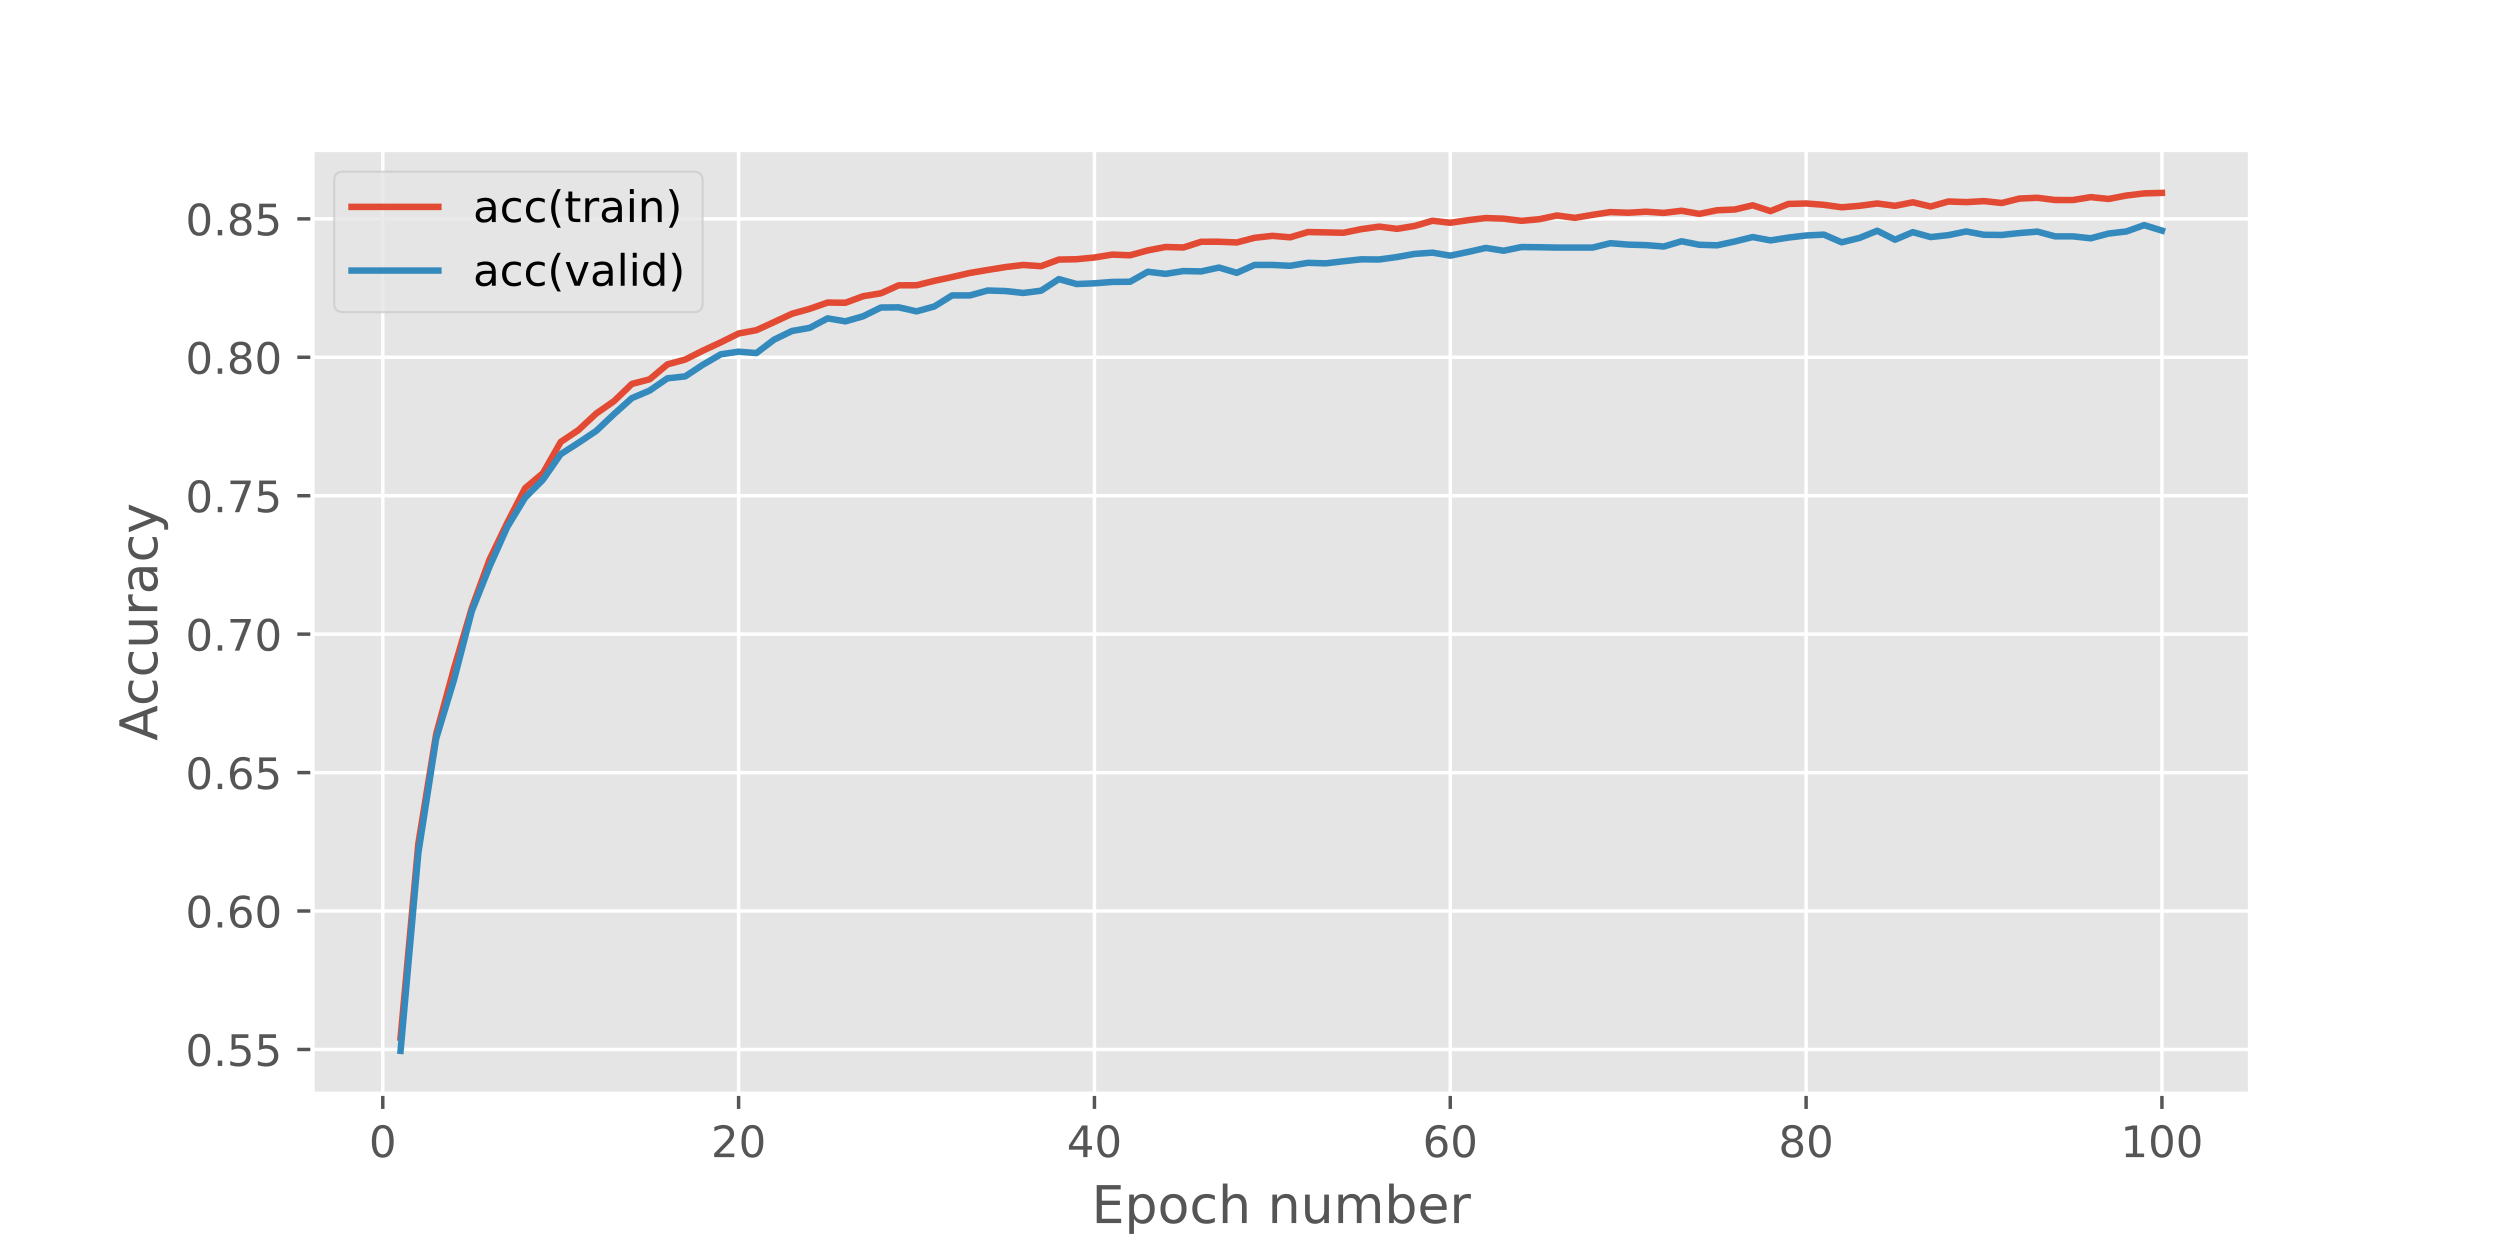
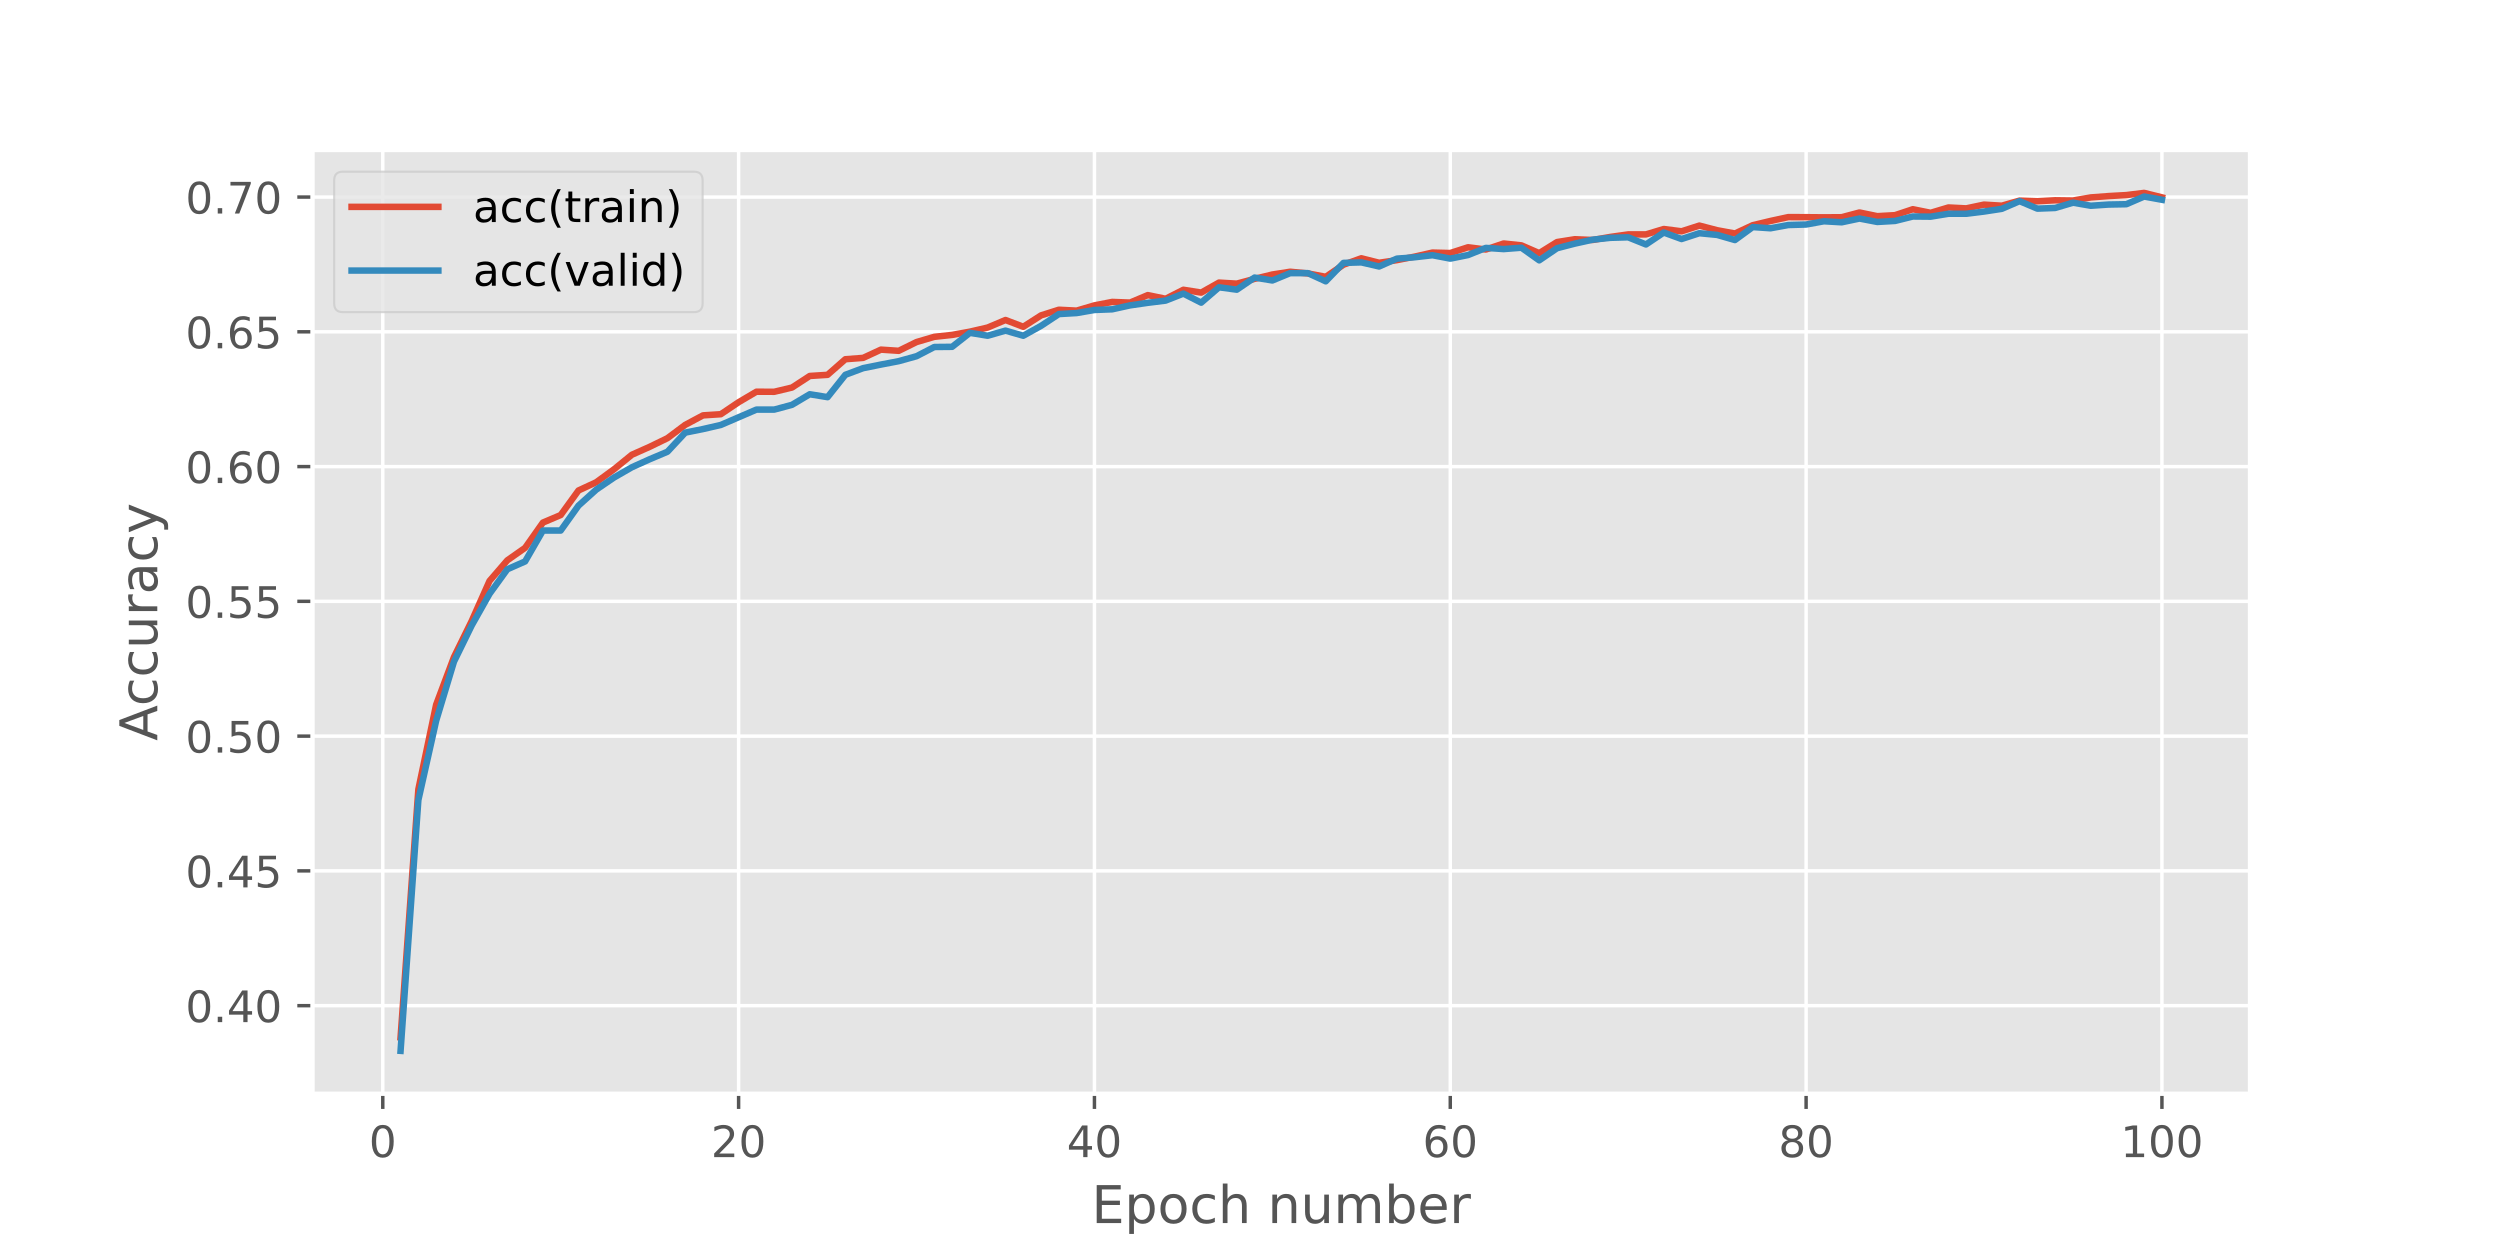
<svg xmlns="http://www.w3.org/2000/svg" xmlns:xlink="http://www.w3.org/1999/xlink" height="288pt" version="1.1" viewBox="0 0 576 288" width="576pt">
  <defs>
    <style type="text/css">*{stroke-linecap:butt;stroke-linejoin:round;}</style>
  </defs>
  <g id="figure_1">
    <g id="patch_1">
      <path d="M 0 288  L 576 288  L 576 0  L 0 0  z " style="fill:#ffffff;" />
    </g>
    <g id="axes_1">
      <g id="patch_2">
        <path d="M 72 252  L 518.4 252  L 518.4 34.56  L 72 34.56  z " style="fill:#e5e5e5;" />
      </g>
      <g id="matplotlib.axis_1">
        <g id="xtick_1">
          <g id="line2d_1">
-             <path clip-path="url(#p034dbe1094)" d="M 88.192 252  L 88.192 34.56  " style="fill:none;stroke:#ffffff;stroke-linecap:square;stroke-width:0.8;" />
+             <path clip-path="url(#p3935115070)" d="M 88.192 252  L 88.192 34.56  " style="fill:none;stroke:#ffffff;stroke-linecap:square;stroke-width:0.8;" />
          </g>
          <g id="line2d_2">
            <defs>
-               <path d="M 0 0  L 0 3.5  " id="me7fa730b9b" style="stroke:#555555;stroke-width:0.8;" />
-             </defs>
-             <g>
-               <use style="fill:#555555;stroke:#555555;stroke-width:0.8;" x="88.192" xlink:href="#me7fa730b9b" y="252" />
+               <path d="M 0 0  L 0 3.5  " id="med9f7c4319" style="stroke:#555555;stroke-width:0.8;" />
+             </defs>
+             <g>
+               <use style="fill:#555555;stroke:#555555;stroke-width:0.8;" x="88.192" xlink:href="#med9f7c4319" y="252" />
            </g>
          </g>
          <g id="text_1">
            <g style="fill:#555555;" transform="translate(85.01049 266.5984)scale(0.1 -0.1)">
              <defs>
                <path d="M 2034 4250  Q 1547 4250 1301 3770  Q 1056 3291 1056 2328  Q 1056 1369 1301 889  Q 1547 409 2034 409  Q 2525 409 2770 889  Q 3016 1369 3016 2328  Q 3016 3291 2770 3770  Q 2525 4250 2034 4250  z M 2034 4750  Q 2819 4750 3233 4129  Q 3647 3509 3647 2328  Q 3647 1150 3233 529  Q 2819 -91 2034 -91  Q 1250 -91 836 529  Q 422 1150 422 2328  Q 422 3509 836 4129  Q 1250 4750 2034 4750  z " id="DejaVuSans-30" transform="scale(0.015625)" />
              </defs>
              <use xlink:href="#DejaVuSans-30" />
            </g>
          </g>
        </g>
        <g id="xtick_2">
          <g id="line2d_3">
-             <path clip-path="url(#p034dbe1094)" d="M 170.175 252  L 170.175 34.56  " style="fill:none;stroke:#ffffff;stroke-linecap:square;stroke-width:0.8;" />
+             <path clip-path="url(#p3935115070)" d="M 170.175 252  L 170.175 34.56  " style="fill:none;stroke:#ffffff;stroke-linecap:square;stroke-width:0.8;" />
          </g>
          <g id="line2d_4">
            <g>
-               <use style="fill:#555555;stroke:#555555;stroke-width:0.8;" x="170.175" xlink:href="#me7fa730b9b" y="252" />
+               <use style="fill:#555555;stroke:#555555;stroke-width:0.8;" x="170.175" xlink:href="#med9f7c4319" y="252" />
            </g>
          </g>
          <g id="text_2">
            <g style="fill:#555555;" transform="translate(163.8127 266.5984)scale(0.1 -0.1)">
              <defs>
                <path d="M 1228 531  L 3431 531  L 3431 0  L 469 0  L 469 531  Q 828 903 1448 1529  Q 2069 2156 2228 2338  Q 2531 2678 2651 2914  Q 2772 3150 2772 3378  Q 2772 3750 2511 3984  Q 2250 4219 1831 4219  Q 1534 4219 1204 4116  Q 875 4013 500 3803  L 500 4441  Q 881 4594 1212 4672  Q 1544 4750 1819 4750  Q 2544 4750 2975 4387  Q 3406 4025 3406 3419  Q 3406 3131 3298 2873  Q 3191 2616 2906 2266  Q 2828 2175 2409 1742  Q 1991 1309 1228 531  z " id="DejaVuSans-32" transform="scale(0.015625)" />
              </defs>
              <use xlink:href="#DejaVuSans-32" />
              <use x="63.623" xlink:href="#DejaVuSans-30" />
            </g>
          </g>
        </g>
        <g id="xtick_3">
          <g id="line2d_5">
-             <path clip-path="url(#p034dbe1094)" d="M 252.159 252  L 252.159 34.56  " style="fill:none;stroke:#ffffff;stroke-linecap:square;stroke-width:0.8;" />
+             <path clip-path="url(#p3935115070)" d="M 252.159 252  L 252.159 34.56  " style="fill:none;stroke:#ffffff;stroke-linecap:square;stroke-width:0.8;" />
          </g>
          <g id="line2d_6">
            <g>
-               <use style="fill:#555555;stroke:#555555;stroke-width:0.8;" x="252.159" xlink:href="#me7fa730b9b" y="252" />
+               <use style="fill:#555555;stroke:#555555;stroke-width:0.8;" x="252.159" xlink:href="#med9f7c4319" y="252" />
            </g>
          </g>
          <g id="text_3">
            <g style="fill:#555555;" transform="translate(245.7962 266.5984)scale(0.1 -0.1)">
              <defs>
                <path d="M 2419 4116  L 825 1625  L 2419 1625  L 2419 4116  z M 2253 4666  L 3047 4666  L 3047 1625  L 3713 1625  L 3713 1100  L 3047 1100  L 3047 0  L 2419 0  L 2419 1100  L 313 1100  L 313 1709  L 2253 4666  z " id="DejaVuSans-34" transform="scale(0.015625)" />
              </defs>
              <use xlink:href="#DejaVuSans-34" />
              <use x="63.623" xlink:href="#DejaVuSans-30" />
            </g>
          </g>
        </g>
        <g id="xtick_4">
          <g id="line2d_7">
-             <path clip-path="url(#p034dbe1094)" d="M 334.142 252  L 334.142 34.56  " style="fill:none;stroke:#ffffff;stroke-linecap:square;stroke-width:0.8;" />
+             <path clip-path="url(#p3935115070)" d="M 334.142 252  L 334.142 34.56  " style="fill:none;stroke:#ffffff;stroke-linecap:square;stroke-width:0.8;" />
          </g>
          <g id="line2d_8">
            <g>
-               <use style="fill:#555555;stroke:#555555;stroke-width:0.8;" x="334.142" xlink:href="#me7fa730b9b" y="252" />
+               <use style="fill:#555555;stroke:#555555;stroke-width:0.8;" x="334.142" xlink:href="#med9f7c4319" y="252" />
            </g>
          </g>
          <g id="text_4">
            <g style="fill:#555555;" transform="translate(327.7796 266.5984)scale(0.1 -0.1)">
              <defs>
                <path d="M 2113 2584  Q 1688 2584 1439 2293  Q 1191 2003 1191 1497  Q 1191 994 1439 701  Q 1688 409 2113 409  Q 2538 409 2786 701  Q 3034 994 3034 1497  Q 3034 2003 2786 2293  Q 2538 2584 2113 2584  z M 3366 4563  L 3366 3988  Q 3128 4100 2886 4159  Q 2644 4219 2406 4219  Q 1781 4219 1451 3797  Q 1122 3375 1075 2522  Q 1259 2794 1537 2939  Q 1816 3084 2150 3084  Q 2853 3084 3261 2657  Q 3669 2231 3669 1497  Q 3669 778 3244 343  Q 2819 -91 2113 -91  Q 1303 -91 875 529  Q 447 1150 447 2328  Q 447 3434 972 4092  Q 1497 4750 2381 4750  Q 2619 4750 2861 4703  Q 3103 4656 3366 4563  z " id="DejaVuSans-36" transform="scale(0.015625)" />
              </defs>
              <use xlink:href="#DejaVuSans-36" />
              <use x="63.623" xlink:href="#DejaVuSans-30" />
            </g>
          </g>
        </g>
        <g id="xtick_5">
          <g id="line2d_9">
-             <path clip-path="url(#p034dbe1094)" d="M 416.126 252  L 416.126 34.56  " style="fill:none;stroke:#ffffff;stroke-linecap:square;stroke-width:0.8;" />
+             <path clip-path="url(#p3935115070)" d="M 416.126 252  L 416.126 34.56  " style="fill:none;stroke:#ffffff;stroke-linecap:square;stroke-width:0.8;" />
          </g>
          <g id="line2d_10">
            <g>
-               <use style="fill:#555555;stroke:#555555;stroke-width:0.8;" x="416.126" xlink:href="#me7fa730b9b" y="252" />
+               <use style="fill:#555555;stroke:#555555;stroke-width:0.8;" x="416.126" xlink:href="#med9f7c4319" y="252" />
            </g>
          </g>
          <g id="text_5">
            <g style="fill:#555555;" transform="translate(409.7631 266.5984)scale(0.1 -0.1)">
              <defs>
                <path d="M 2034 2216  Q 1584 2216 1326 1975  Q 1069 1734 1069 1313  Q 1069 891 1326 650  Q 1584 409 2034 409  Q 2484 409 2743 651  Q 3003 894 3003 1313  Q 3003 1734 2745 1975  Q 2488 2216 2034 2216  z M 1403 2484  Q 997 2584 770 2862  Q 544 3141 544 3541  Q 544 4100 942 4425  Q 1341 4750 2034 4750  Q 2731 4750 3128 4425  Q 3525 4100 3525 3541  Q 3525 3141 3298 2862  Q 3072 2584 2669 2484  Q 3125 2378 3379 2068  Q 3634 1759 3634 1313  Q 3634 634 3220 271  Q 2806 -91 2034 -91  Q 1263 -91 848 271  Q 434 634 434 1313  Q 434 1759 690 2068  Q 947 2378 1403 2484  z M 1172 3481  Q 1172 3119 1398 2916  Q 1625 2713 2034 2713  Q 2441 2713 2670 2916  Q 2900 3119 2900 3481  Q 2900 3844 2670 4047  Q 2441 4250 2034 4250  Q 1625 4250 1398 4047  Q 1172 3844 1172 3481  z " id="DejaVuSans-38" transform="scale(0.015625)" />
              </defs>
              <use xlink:href="#DejaVuSans-38" />
              <use x="63.623" xlink:href="#DejaVuSans-30" />
            </g>
          </g>
        </g>
        <g id="xtick_6">
          <g id="line2d_11">
-             <path clip-path="url(#p034dbe1094)" d="M 498.109 252  L 498.109 34.56  " style="fill:none;stroke:#ffffff;stroke-linecap:square;stroke-width:0.8;" />
+             <path clip-path="url(#p3935115070)" d="M 498.109 252  L 498.109 34.56  " style="fill:none;stroke:#ffffff;stroke-linecap:square;stroke-width:0.8;" />
          </g>
          <g id="line2d_12">
            <g>
-               <use style="fill:#555555;stroke:#555555;stroke-width:0.8;" x="498.109" xlink:href="#me7fa730b9b" y="252" />
+               <use style="fill:#555555;stroke:#555555;stroke-width:0.8;" x="498.109" xlink:href="#med9f7c4319" y="252" />
            </g>
          </g>
          <g id="text_6">
            <g style="fill:#555555;" transform="translate(488.5653 266.5984)scale(0.1 -0.1)">
              <defs>
                <path d="M 794 531  L 1825 531  L 1825 4091  L 703 3866  L 703 4441  L 1819 4666  L 2450 4666  L 2450 531  L 3481 531  L 3481 0  L 794 0  L 794 531  z " id="DejaVuSans-31" transform="scale(0.015625)" />
              </defs>
              <use xlink:href="#DejaVuSans-31" />
              <use x="63.623" xlink:href="#DejaVuSans-30" />
              <use x="127.246" xlink:href="#DejaVuSans-30" />
            </g>
          </g>
        </g>
        <g id="text_7">
          <g style="fill:#555555;" transform="translate(251.5031 281.7962)scale(0.12 -0.12)">
            <defs>
              <path d="M 628 4666  L 3578 4666  L 3578 4134  L 1259 4134  L 1259 2753  L 3481 2753  L 3481 2222  L 1259 2222  L 1259 531  L 3634 531  L 3634 0  L 628 0  L 628 4666  z " id="DejaVuSans-45" transform="scale(0.015625)" />
              <path d="M 1159 525  L 1159 -1331  L 581 -1331  L 581 3500  L 1159 3500  L 1159 2969  Q 1341 3281 1617 3432  Q 1894 3584 2278 3584  Q 2916 3584 3314 3078  Q 3713 2572 3713 1747  Q 3713 922 3314 415  Q 2916 -91 2278 -91  Q 1894 -91 1617 61  Q 1341 213 1159 525  z M 3116 1747  Q 3116 2381 2855 2742  Q 2594 3103 2138 3103  Q 1681 3103 1420 2742  Q 1159 2381 1159 1747  Q 1159 1113 1420 752  Q 1681 391 2138 391  Q 2594 391 2855 752  Q 3116 1113 3116 1747  z " id="DejaVuSans-70" transform="scale(0.015625)" />
              <path d="M 1959 3097  Q 1497 3097 1228 2736  Q 959 2375 959 1747  Q 959 1119 1226 758  Q 1494 397 1959 397  Q 2419 397 2687 759  Q 2956 1122 2956 1747  Q 2956 2369 2687 2733  Q 2419 3097 1959 3097  z M 1959 3584  Q 2709 3584 3137 3096  Q 3566 2609 3566 1747  Q 3566 888 3137 398  Q 2709 -91 1959 -91  Q 1206 -91 779 398  Q 353 888 353 1747  Q 353 2609 779 3096  Q 1206 3584 1959 3584  z " id="DejaVuSans-6f" transform="scale(0.015625)" />
              <path d="M 3122 3366  L 3122 2828  Q 2878 2963 2633 3030  Q 2388 3097 2138 3097  Q 1578 3097 1268 2742  Q 959 2388 959 1747  Q 959 1106 1268 751  Q 1578 397 2138 397  Q 2388 397 2633 464  Q 2878 531 3122 666  L 3122 134  Q 2881 22 2623 -34  Q 2366 -91 2075 -91  Q 1284 -91 818 406  Q 353 903 353 1747  Q 353 2603 823 3093  Q 1294 3584 2113 3584  Q 2378 3584 2631 3529  Q 2884 3475 3122 3366  z " id="DejaVuSans-63" transform="scale(0.015625)" />
              <path d="M 3513 2113  L 3513 0  L 2938 0  L 2938 2094  Q 2938 2591 2744 2837  Q 2550 3084 2163 3084  Q 1697 3084 1428 2787  Q 1159 2491 1159 1978  L 1159 0  L 581 0  L 581 4863  L 1159 4863  L 1159 2956  Q 1366 3272 1645 3428  Q 1925 3584 2291 3584  Q 2894 3584 3203 3211  Q 3513 2838 3513 2113  z " id="DejaVuSans-68" transform="scale(0.015625)" />
              <path id="DejaVuSans-20" transform="scale(0.015625)" />
              <path d="M 3513 2113  L 3513 0  L 2938 0  L 2938 2094  Q 2938 2591 2744 2837  Q 2550 3084 2163 3084  Q 1697 3084 1428 2787  Q 1159 2491 1159 1978  L 1159 0  L 581 0  L 581 3500  L 1159 3500  L 1159 2956  Q 1366 3272 1645 3428  Q 1925 3584 2291 3584  Q 2894 3584 3203 3211  Q 3513 2838 3513 2113  z " id="DejaVuSans-6e" transform="scale(0.015625)" />
              <path d="M 544 1381  L 544 3500  L 1119 3500  L 1119 1403  Q 1119 906 1312 657  Q 1506 409 1894 409  Q 2359 409 2629 706  Q 2900 1003 2900 1516  L 2900 3500  L 3475 3500  L 3475 0  L 2900 0  L 2900 538  Q 2691 219 2414 64  Q 2138 -91 1772 -91  Q 1169 -91 856 284  Q 544 659 544 1381  z M 1991 3584  L 1991 3584  z " id="DejaVuSans-75" transform="scale(0.015625)" />
              <path d="M 3328 2828  Q 3544 3216 3844 3400  Q 4144 3584 4550 3584  Q 5097 3584 5394 3201  Q 5691 2819 5691 2113  L 5691 0  L 5113 0  L 5113 2094  Q 5113 2597 4934 2840  Q 4756 3084 4391 3084  Q 3944 3084 3684 2787  Q 3425 2491 3425 1978  L 3425 0  L 2847 0  L 2847 2094  Q 2847 2600 2669 2842  Q 2491 3084 2119 3084  Q 1678 3084 1418 2786  Q 1159 2488 1159 1978  L 1159 0  L 581 0  L 581 3500  L 1159 3500  L 1159 2956  Q 1356 3278 1631 3431  Q 1906 3584 2284 3584  Q 2666 3584 2933 3390  Q 3200 3197 3328 2828  z " id="DejaVuSans-6d" transform="scale(0.015625)" />
              <path d="M 3116 1747  Q 3116 2381 2855 2742  Q 2594 3103 2138 3103  Q 1681 3103 1420 2742  Q 1159 2381 1159 1747  Q 1159 1113 1420 752  Q 1681 391 2138 391  Q 2594 391 2855 752  Q 3116 1113 3116 1747  z M 1159 2969  Q 1341 3281 1617 3432  Q 1894 3584 2278 3584  Q 2916 3584 3314 3078  Q 3713 2572 3713 1747  Q 3713 922 3314 415  Q 2916 -91 2278 -91  Q 1894 -91 1617 61  Q 1341 213 1159 525  L 1159 0  L 581 0  L 581 4863  L 1159 4863  L 1159 2969  z " id="DejaVuSans-62" transform="scale(0.015625)" />
              <path d="M 3597 1894  L 3597 1613  L 953 1613  Q 991 1019 1311 708  Q 1631 397 2203 397  Q 2534 397 2845 478  Q 3156 559 3463 722  L 3463 178  Q 3153 47 2828 -22  Q 2503 -91 2169 -91  Q 1331 -91 842 396  Q 353 884 353 1716  Q 353 2575 817 3079  Q 1281 3584 2069 3584  Q 2775 3584 3186 3129  Q 3597 2675 3597 1894  z M 3022 2063  Q 3016 2534 2758 2815  Q 2500 3097 2075 3097  Q 1594 3097 1305 2825  Q 1016 2553 972 2059  L 3022 2063  z " id="DejaVuSans-65" transform="scale(0.015625)" />
              <path d="M 2631 2963  Q 2534 3019 2420 3045  Q 2306 3072 2169 3072  Q 1681 3072 1420 2755  Q 1159 2438 1159 1844  L 1159 0  L 581 0  L 581 3500  L 1159 3500  L 1159 2956  Q 1341 3275 1631 3429  Q 1922 3584 2338 3584  Q 2397 3584 2469 3576  Q 2541 3569 2628 3553  L 2631 2963  z " id="DejaVuSans-72" transform="scale(0.015625)" />
            </defs>
            <use xlink:href="#DejaVuSans-45" />
            <use x="63.184" xlink:href="#DejaVuSans-70" />
            <use x="126.66" xlink:href="#DejaVuSans-6f" />
            <use x="187.842" xlink:href="#DejaVuSans-63" />
            <use x="242.822" xlink:href="#DejaVuSans-68" />
            <use x="306.201" xlink:href="#DejaVuSans-20" />
            <use x="337.988" xlink:href="#DejaVuSans-6e" />
            <use x="401.367" xlink:href="#DejaVuSans-75" />
            <use x="464.746" xlink:href="#DejaVuSans-6d" />
            <use x="562.158" xlink:href="#DejaVuSans-62" />
            <use x="625.635" xlink:href="#DejaVuSans-65" />
            <use x="687.158" xlink:href="#DejaVuSans-72" />
          </g>
        </g>
      </g>
      <g id="matplotlib.axis_2">
        <g id="ytick_1">
          <g id="line2d_13">
-             <path clip-path="url(#p034dbe1094)" d="M 72 241.793  L 518.4 241.793  " style="fill:none;stroke:#ffffff;stroke-linecap:square;stroke-width:0.8;" />
+             <path clip-path="url(#p3935115070)" d="M 72 231.701  L 518.4 231.701  " style="fill:none;stroke:#ffffff;stroke-linecap:square;stroke-width:0.8;" />
          </g>
          <g id="line2d_14">
            <defs>
-               <path d="M 0 0  L -3.5 0  " id="m64be1293e3" style="stroke:#555555;stroke-width:0.8;" />
-             </defs>
-             <g>
-               <use style="fill:#555555;stroke:#555555;stroke-width:0.8;" x="72" xlink:href="#m64be1293e3" y="241.793" />
+               <path d="M 0 0  L -3.5 0  " id="m028a93d746" style="stroke:#555555;stroke-width:0.8;" />
+             </defs>
+             <g>
+               <use style="fill:#555555;stroke:#555555;stroke-width:0.8;" x="72" xlink:href="#m028a93d746" y="231.701" />
            </g>
          </g>
          <g id="text_8">
-             <g style="fill:#555555;" transform="translate(42.73438 245.5926)scale(0.1 -0.1)">
+             <g style="fill:#555555;" transform="translate(42.73438 235.5)scale(0.1 -0.1)">
              <defs>
                <path d="M 684 794  L 1344 794  L 1344 0  L 684 0  L 684 794  z " id="DejaVuSans-2e" transform="scale(0.015625)" />
+               </defs>
+               <use xlink:href="#DejaVuSans-30" />
+               <use x="63.623" xlink:href="#DejaVuSans-2e" />
+               <use x="95.41" xlink:href="#DejaVuSans-34" />
+               <use x="159.033" xlink:href="#DejaVuSans-30" />
+             </g>
+           </g>
+         </g>
+         <g id="ytick_2">
+           <g id="line2d_15">
+             <path clip-path="url(#p3935115070)" d="M 72 200.651  L 518.4 200.651  " style="fill:none;stroke:#ffffff;stroke-linecap:square;stroke-width:0.8;" />
+           </g>
+           <g id="line2d_16">
+             <g>
+               <use style="fill:#555555;stroke:#555555;stroke-width:0.8;" x="72" xlink:href="#m028a93d746" y="200.651" />
+             </g>
+           </g>
+           <g id="text_9">
+             <g style="fill:#555555;" transform="translate(42.73438 204.4499)scale(0.1 -0.1)">
+               <defs>
                <path d="M 691 4666  L 3169 4666  L 3169 4134  L 1269 4134  L 1269 2991  Q 1406 3038 1543 3061  Q 1681 3084 1819 3084  Q 2600 3084 3056 2656  Q 3513 2228 3513 1497  Q 3513 744 3044 326  Q 2575 -91 1722 -91  Q 1428 -91 1123 -41  Q 819 9 494 109  L 494 744  Q 775 591 1075 516  Q 1375 441 1709 441  Q 2250 441 2565 725  Q 2881 1009 2881 1497  Q 2881 1984 2565 2268  Q 2250 2553 1709 2553  Q 1456 2553 1204 2497  Q 953 2441 691 2322  L 691 4666  z " id="DejaVuSans-35" transform="scale(0.015625)" />
              </defs>
+               <use xlink:href="#DejaVuSans-30" />
+               <use x="63.623" xlink:href="#DejaVuSans-2e" />
+               <use x="95.41" xlink:href="#DejaVuSans-34" />
+               <use x="159.033" xlink:href="#DejaVuSans-35" />
+             </g>
+           </g>
+         </g>
+         <g id="ytick_3">
+           <g id="line2d_17">
+             <path clip-path="url(#p3935115070)" d="M 72 169.601  L 518.4 169.601  " style="fill:none;stroke:#ffffff;stroke-linecap:square;stroke-width:0.8;" />
+           </g>
+           <g id="line2d_18">
+             <g>
+               <use style="fill:#555555;stroke:#555555;stroke-width:0.8;" x="72" xlink:href="#m028a93d746" y="169.601" />
+             </g>
+           </g>
+           <g id="text_10">
+             <g style="fill:#555555;" transform="translate(42.73438 173.3998)scale(0.1 -0.1)">
+               <use xlink:href="#DejaVuSans-30" />
+               <use x="63.623" xlink:href="#DejaVuSans-2e" />
+               <use x="95.41" xlink:href="#DejaVuSans-35" />
+               <use x="159.033" xlink:href="#DejaVuSans-30" />
+             </g>
+           </g>
+         </g>
+         <g id="ytick_4">
+           <g id="line2d_19">
+             <path clip-path="url(#p3935115070)" d="M 72 138.55  L 518.4 138.55  " style="fill:none;stroke:#ffffff;stroke-linecap:square;stroke-width:0.8;" />
+           </g>
+           <g id="line2d_20">
+             <g>
+               <use style="fill:#555555;stroke:#555555;stroke-width:0.8;" x="72" xlink:href="#m028a93d746" y="138.55" />
+             </g>
+           </g>
+           <g id="text_11">
+             <g style="fill:#555555;" transform="translate(42.73438 142.3496)scale(0.1 -0.1)">
              <use xlink:href="#DejaVuSans-30" />
              <use x="63.623" xlink:href="#DejaVuSans-2e" />
              <use x="95.41" xlink:href="#DejaVuSans-35" />
              <use x="159.033" xlink:href="#DejaVuSans-35" />
            </g>
          </g>
        </g>
-         <g id="ytick_2">
-           <g id="line2d_15">
-             <path clip-path="url(#p034dbe1094)" d="M 72 209.898  L 518.4 209.898  " style="fill:none;stroke:#ffffff;stroke-linecap:square;stroke-width:0.8;" />
-           </g>
-           <g id="line2d_16">
-             <g>
-               <use style="fill:#555555;stroke:#555555;stroke-width:0.8;" x="72" xlink:href="#m64be1293e3" y="209.898" />
-             </g>
-           </g>
-           <g id="text_9">
-             <g style="fill:#555555;" transform="translate(42.73438 213.6972)scale(0.1 -0.1)">
+         <g id="ytick_5">
+           <g id="line2d_21">
+             <path clip-path="url(#p3935115070)" d="M 72 107.5  L 518.4 107.5  " style="fill:none;stroke:#ffffff;stroke-linecap:square;stroke-width:0.8;" />
+           </g>
+           <g id="line2d_22">
+             <g>
+               <use style="fill:#555555;stroke:#555555;stroke-width:0.8;" x="72" xlink:href="#m028a93d746" y="107.5" />
+             </g>
+           </g>
+           <g id="text_12">
+             <g style="fill:#555555;" transform="translate(42.73438 111.2995)scale(0.1 -0.1)">
              <use xlink:href="#DejaVuSans-30" />
              <use x="63.623" xlink:href="#DejaVuSans-2e" />
              <use x="95.41" xlink:href="#DejaVuSans-36" />
              <use x="159.033" xlink:href="#DejaVuSans-30" />
            </g>
          </g>
        </g>
-         <g id="ytick_3">
-           <g id="line2d_17">
-             <path clip-path="url(#p034dbe1094)" d="M 72 178.003  L 518.4 178.003  " style="fill:none;stroke:#ffffff;stroke-linecap:square;stroke-width:0.8;" />
-           </g>
-           <g id="line2d_18">
-             <g>
-               <use style="fill:#555555;stroke:#555555;stroke-width:0.8;" x="72" xlink:href="#m64be1293e3" y="178.003" />
-             </g>
-           </g>
-           <g id="text_10">
-             <g style="fill:#555555;" transform="translate(42.73438 181.8017)scale(0.1 -0.1)">
+         <g id="ytick_6">
+           <g id="line2d_23">
+             <path clip-path="url(#p3935115070)" d="M 72 76.45  L 518.4 76.45  " style="fill:none;stroke:#ffffff;stroke-linecap:square;stroke-width:0.8;" />
+           </g>
+           <g id="line2d_24">
+             <g>
+               <use style="fill:#555555;stroke:#555555;stroke-width:0.8;" x="72" xlink:href="#m028a93d746" y="76.45" />
+             </g>
+           </g>
+           <g id="text_13">
+             <g style="fill:#555555;" transform="translate(42.73438 80.24934)scale(0.1 -0.1)">
              <use xlink:href="#DejaVuSans-30" />
              <use x="63.623" xlink:href="#DejaVuSans-2e" />
              <use x="95.41" xlink:href="#DejaVuSans-36" />
              <use x="159.033" xlink:href="#DejaVuSans-35" />
            </g>
          </g>
        </g>
-         <g id="ytick_4">
-           <g id="line2d_19">
-             <path clip-path="url(#p034dbe1094)" d="M 72 146.107  L 518.4 146.107  " style="fill:none;stroke:#ffffff;stroke-linecap:square;stroke-width:0.8;" />
-           </g>
-           <g id="line2d_20">
-             <g>
-               <use style="fill:#555555;stroke:#555555;stroke-width:0.8;" x="72" xlink:href="#m64be1293e3" y="146.107" />
-             </g>
-           </g>
-           <g id="text_11">
-             <g style="fill:#555555;" transform="translate(42.73438 149.9063)scale(0.1 -0.1)">
+         <g id="ytick_7">
+           <g id="line2d_25">
+             <path clip-path="url(#p3935115070)" d="M 72 45.4  L 518.4 45.4  " style="fill:none;stroke:#ffffff;stroke-linecap:square;stroke-width:0.8;" />
+           </g>
+           <g id="line2d_26">
+             <g>
+               <use style="fill:#555555;stroke:#555555;stroke-width:0.8;" x="72" xlink:href="#m028a93d746" y="45.4" />
+             </g>
+           </g>
+           <g id="text_14">
+             <g style="fill:#555555;" transform="translate(42.73438 49.1992)scale(0.1 -0.1)">
              <defs>
                <path d="M 525 4666  L 3525 4666  L 3525 4397  L 1831 0  L 1172 0  L 2766 4134  L 525 4134  L 525 4666  z " id="DejaVuSans-37" transform="scale(0.015625)" />
              </defs>
              <use xlink:href="#DejaVuSans-30" />
              <use x="63.623" xlink:href="#DejaVuSans-2e" />
              <use x="95.41" xlink:href="#DejaVuSans-37" />
              <use x="159.033" xlink:href="#DejaVuSans-30" />
-             </g>
-           </g>
-         </g>
-         <g id="ytick_5">
-           <g id="line2d_21">
-             <path clip-path="url(#p034dbe1094)" d="M 72 114.212  L 518.4 114.212  " style="fill:none;stroke:#ffffff;stroke-linecap:square;stroke-width:0.8;" />
-           </g>
-           <g id="line2d_22">
-             <g>
-               <use style="fill:#555555;stroke:#555555;stroke-width:0.8;" x="72" xlink:href="#m64be1293e3" y="114.212" />
-             </g>
-           </g>
-           <g id="text_12">
-             <g style="fill:#555555;" transform="translate(42.73438 118.0109)scale(0.1 -0.1)">
-               <use xlink:href="#DejaVuSans-30" />
-               <use x="63.623" xlink:href="#DejaVuSans-2e" />
-               <use x="95.41" xlink:href="#DejaVuSans-37" />
-               <use x="159.033" xlink:href="#DejaVuSans-35" />
-             </g>
-           </g>
-         </g>
-         <g id="ytick_6">
-           <g id="line2d_23">
-             <path clip-path="url(#p034dbe1094)" d="M 72 82.316  L 518.4 82.316  " style="fill:none;stroke:#ffffff;stroke-linecap:square;stroke-width:0.8;" />
-           </g>
-           <g id="line2d_24">
-             <g>
-               <use style="fill:#555555;stroke:#555555;stroke-width:0.8;" x="72" xlink:href="#m64be1293e3" y="82.316" />
-             </g>
-           </g>
-           <g id="text_13">
-             <g style="fill:#555555;" transform="translate(42.73438 86.11548)scale(0.1 -0.1)">
-               <use xlink:href="#DejaVuSans-30" />
-               <use x="63.623" xlink:href="#DejaVuSans-2e" />
-               <use x="95.41" xlink:href="#DejaVuSans-38" />
-               <use x="159.033" xlink:href="#DejaVuSans-30" />
-             </g>
-           </g>
-         </g>
-         <g id="ytick_7">
-           <g id="line2d_25">
-             <path clip-path="url(#p034dbe1094)" d="M 72 50.421  L 518.4 50.421  " style="fill:none;stroke:#ffffff;stroke-linecap:square;stroke-width:0.8;" />
-           </g>
-           <g id="line2d_26">
-             <g>
-               <use style="fill:#555555;stroke:#555555;stroke-width:0.8;" x="72" xlink:href="#m64be1293e3" y="50.421" />
-             </g>
-           </g>
-           <g id="text_14">
-             <g style="fill:#555555;" transform="translate(42.73438 54.22006)scale(0.1 -0.1)">
-               <use xlink:href="#DejaVuSans-30" />
-               <use x="63.623" xlink:href="#DejaVuSans-2e" />
-               <use x="95.41" xlink:href="#DejaVuSans-38" />
-               <use x="159.033" xlink:href="#DejaVuSans-35" />
            </g>
          </g>
        </g>
        <g id="text_15">
          <g style="fill:#555555;" transform="translate(36.23875 170.6738)rotate(-90)scale(0.12 -0.12)">
            <defs>
              <path d="M 2188 4044  L 1331 1722  L 3047 1722  L 2188 4044  z M 1831 4666  L 2547 4666  L 4325 0  L 3669 0  L 3244 1197  L 1141 1197  L 716 0  L 50 0  L 1831 4666  z " id="DejaVuSans-41" transform="scale(0.015625)" />
              <path d="M 2194 1759  Q 1497 1759 1228 1600  Q 959 1441 959 1056  Q 959 750 1161 570  Q 1363 391 1709 391  Q 2188 391 2477 730  Q 2766 1069 2766 1631  L 2766 1759  L 2194 1759  z M 3341 1997  L 3341 0  L 2766 0  L 2766 531  Q 2569 213 2275 61  Q 1981 -91 1556 -91  Q 1019 -91 701 211  Q 384 513 384 1019  Q 384 1609 779 1909  Q 1175 2209 1959 2209  L 2766 2209  L 2766 2266  Q 2766 2663 2505 2880  Q 2244 3097 1772 3097  Q 1472 3097 1187 3025  Q 903 2953 641 2809  L 641 3341  Q 956 3463 1253 3523  Q 1550 3584 1831 3584  Q 2591 3584 2966 3190  Q 3341 2797 3341 1997  z " id="DejaVuSans-61" transform="scale(0.015625)" />
              <path d="M 2059 -325  Q 1816 -950 1584 -1140  Q 1353 -1331 966 -1331  L 506 -1331  L 506 -850  L 844 -850  Q 1081 -850 1212 -737  Q 1344 -625 1503 -206  L 1606 56  L 191 3500  L 800 3500  L 1894 763  L 2988 3500  L 3597 3500  L 2059 -325  z " id="DejaVuSans-79" transform="scale(0.015625)" />
            </defs>
            <use xlink:href="#DejaVuSans-41" />
            <use x="66.658" xlink:href="#DejaVuSans-63" />
            <use x="121.639" xlink:href="#DejaVuSans-63" />
            <use x="176.619" xlink:href="#DejaVuSans-75" />
            <use x="239.998" xlink:href="#DejaVuSans-72" />
            <use x="281.111" xlink:href="#DejaVuSans-61" />
            <use x="342.391" xlink:href="#DejaVuSans-63" />
            <use x="397.371" xlink:href="#DejaVuSans-79" />
          </g>
        </g>
      </g>
      <g id="line2d_27">
-         <path clip-path="url(#p034dbe1094)" d="M 92.291 239.089  L 96.39 194.358  L 100.489 169.148  L 104.588 154.062  L 108.688 140.155  L 112.787 128.935  L 116.886 120.431  L 120.985 112.477  L 125.084 109.032  L 129.183 101.83  L 133.283 99.08  L 137.382 95.266  L 141.481 92.414  L 145.58 88.459  L 149.679 87.388  L 153.779 83.949  L 157.878 82.839  L 161.977 80.773  L 166.076 78.872  L 170.175 76.837  L 174.274 76.071  L 178.374 74.196  L 182.473 72.288  L 186.572 71.146  L 190.671 69.711  L 194.77 69.756  L 198.869 68.244  L 202.969 67.574  L 207.068 65.737  L 211.167 65.718  L 215.266 64.71  L 219.365 63.823  L 223.464 62.886  L 227.564 62.197  L 231.663 61.533  L 235.762 61.048  L 239.861 61.329  L 243.96 59.804  L 248.06 59.728  L 252.159 59.326  L 256.258 58.663  L 260.357 58.816  L 264.456 57.687  L 268.555 56.908  L 272.655 57.023  L 276.754 55.703  L 280.853 55.696  L 284.952 55.862  L 289.051 54.791  L 293.15 54.338  L 297.25 54.676  L 301.349 53.464  L 305.448 53.54  L 309.547 53.63  L 313.646 52.794  L 317.745 52.213  L 321.845 52.724  L 325.944 52.06  L 330.043 50.861  L 334.142 51.327  L 338.241 50.727  L 342.34 50.236  L 346.44 50.383  L 350.539 50.88  L 354.638 50.51  L 358.737 49.643  L 362.836 50.191  L 366.936 49.496  L 371.035 48.864  L 375.134 49.017  L 379.233 48.775  L 383.332 49.049  L 387.431 48.558  L 391.531 49.273  L 395.63 48.443  L 399.729 48.265  L 403.828 47.301  L 407.927 48.641  L 412.026 46.989  L 416.126 46.88  L 420.225 47.193  L 424.324 47.761  L 428.423 47.423  L 432.522 46.88  L 436.621 47.423  L 440.721 46.613  L 444.82 47.576  L 448.919 46.421  L 453.018 46.568  L 457.117 46.338  L 461.217 46.772  L 465.316 45.745  L 469.415 45.566  L 473.514 46.083  L 477.613 46.089  L 481.712 45.42  L 485.812 45.841  L 489.911 45.05  L 494.01 44.558  L 498.109 44.444  " style="fill:none;stroke:#e24a33;stroke-linecap:square;stroke-width:1.5;" />
+         <path clip-path="url(#p3935115070)" d="M 92.291 239.004  L 96.39 181.872  L 100.489 162.347  L 104.588 151.399  L 108.688 143.053  L 112.787 133.849  L 116.886 129.099  L 120.985 126.217  L 125.084 120.405  L 129.183 118.666  L 133.283 113.009  L 137.382 111.102  L 141.481 108.109  L 145.58 104.774  L 149.679 102.948  L 153.779 100.955  L 157.878 97.887  L 161.977 95.701  L 166.076 95.434  L 170.175 92.671  L 174.274 90.255  L 178.374 90.267  L 182.473 89.292  L 186.572 86.622  L 190.671 86.361  L 194.77 82.766  L 198.869 82.455  L 202.969 80.555  L 207.068 80.828  L 211.167 78.81  L 215.266 77.605  L 219.365 77.164  L 223.464 76.413  L 227.564 75.463  L 231.663 73.73  L 235.762 75.289  L 239.861 72.662  L 243.96 71.364  L 248.06 71.569  L 252.159 70.358  L 256.258 69.563  L 260.357 69.718  L 264.456 67.992  L 268.555 68.843  L 272.655 66.762  L 276.754 67.415  L 280.853 65.111  L 284.952 65.353  L 289.051 64.247  L 293.15 63.248  L 297.25 62.608  L 301.349 62.999  L 305.448 63.782  L 309.547 60.981  L 313.646 59.509  L 317.745 60.54  L 321.845 59.938  L 325.944 59.124  L 330.043 58.193  L 334.142 58.298  L 338.241 56.969  L 342.34 57.491  L 346.44 56.1  L 350.539 56.535  L 354.638 58.323  L 358.737 55.771  L 362.836 55.119  L 366.936 55.293  L 371.035 54.585  L 375.134 54.007  L 379.233 54.007  L 383.332 52.765  L 387.431 53.293  L 391.531 51.976  L 395.63 53.045  L 399.729 53.802  L 403.828 51.889  L 407.927 50.908  L 412.026 50.02  L 416.126 50.039  L 420.225 50.076  L 424.324 50.045  L 428.423 48.958  L 432.522 49.803  L 436.621 49.573  L 440.721 48.207  L 444.82 49.033  L 448.919 47.803  L 453.018 48.008  L 457.117 47.145  L 461.217 47.393  L 465.316 46.22  L 469.415 46.369  L 473.514 46.145  L 477.613 46.201  L 481.712 45.487  L 485.812 45.176  L 489.911 44.947  L 494.01 44.444  L 498.109 45.468  " style="fill:none;stroke:#e24a33;stroke-linecap:square;stroke-width:1.5;" />
      </g>
      <g id="line2d_28">
-         <path clip-path="url(#p034dbe1094)" d="M 92.291 242.116  L 96.39 196.494  L 100.489 170.17  L 104.588 156.685  L 108.688 140.858  L 112.787 130.563  L 116.886 121.398  L 120.985 114.656  L 125.084 110.538  L 129.183 104.643  L 133.283 102.019  L 137.382 99.273  L 141.481 95.397  L 145.58 91.723  L 149.679 89.987  L 153.779 87.161  L 157.878 86.717  L 161.977 84.012  L 166.076 81.63  L 170.175 81.024  L 174.274 81.347  L 178.374 78.238  L 182.473 76.26  L 186.572 75.533  L 190.671 73.353  L 194.77 74.04  L 198.869 72.869  L 202.969 70.85  L 207.068 70.81  L 211.167 71.738  L 215.266 70.608  L 219.365 68.064  L 223.464 68.064  L 227.564 66.934  L 231.663 67.055  L 235.762 67.499  L 239.861 66.974  L 243.96 64.309  L 248.06 65.44  L 252.159 65.278  L 256.258 64.955  L 260.357 64.915  L 264.456 62.614  L 268.555 63.098  L 272.655 62.452  L 276.754 62.533  L 280.853 61.645  L 284.952 62.856  L 289.051 61.039  L 293.15 61.039  L 297.25 61.241  L 301.349 60.555  L 305.448 60.676  L 309.547 60.191  L 313.646 59.747  L 317.745 59.788  L 321.845 59.222  L 325.944 58.496  L 330.043 58.213  L 334.142 58.899  L 338.241 58.052  L 342.34 57.123  L 346.44 57.769  L 350.539 56.921  L 354.638 56.961  L 358.737 57.042  L 362.836 57.042  L 366.936 57.042  L 371.035 56.033  L 375.134 56.356  L 379.233 56.477  L 383.332 56.8  L 387.431 55.589  L 391.531 56.396  L 395.63 56.517  L 399.729 55.629  L 403.828 54.62  L 407.927 55.387  L 412.026 54.741  L 416.126 54.256  L 420.225 54.054  L 424.324 55.831  L 428.423 54.822  L 432.522 53.166  L 436.621 55.225  L 440.721 53.489  L 444.82 54.62  L 448.919 54.176  L 453.018 53.328  L 457.117 54.095  L 461.217 54.135  L 465.316 53.691  L 469.415 53.368  L 473.514 54.458  L 477.613 54.458  L 481.712 54.902  L 485.812 53.812  L 489.911 53.328  L 494.01 51.874  L 498.109 53.126  " style="fill:none;stroke:#348abd;stroke-linecap:square;stroke-width:1.5;" />
+         <path clip-path="url(#p3935115070)" d="M 92.291 242.116  L 96.39 184.34  L 100.489 166.063  L 104.588 152.464  L 108.688 144.092  L 112.787 136.821  L 116.886 131.161  L 120.985 129.353  L 125.084 122.239  L 129.183 122.239  L 133.283 116.501  L 137.382 112.806  L 141.481 110.016  L 145.58 107.657  L 149.679 105.81  L 153.779 104.081  L 157.878 99.679  L 161.977 98.853  L 166.076 97.91  L 170.175 96.141  L 174.274 94.373  L 178.374 94.373  L 182.473 93.272  L 186.572 90.835  L 190.671 91.504  L 194.77 86.355  L 198.869 84.822  L 202.969 83.996  L 207.068 83.21  L 211.167 82.071  L 215.266 79.948  L 219.365 79.909  L 223.464 76.686  L 227.564 77.354  L 231.663 76.175  L 235.762 77.354  L 239.861 75.074  L 243.96 72.363  L 248.06 72.127  L 252.159 71.419  L 256.258 71.262  L 260.357 70.358  L 264.456 69.768  L 268.555 69.257  L 272.655 67.646  L 276.754 69.729  L 280.853 66.192  L 284.952 66.742  L 289.051 63.951  L 293.15 64.62  L 297.25 62.93  L 301.349 62.93  L 305.448 64.816  L 309.547 60.571  L 313.646 60.453  L 317.745 61.397  L 321.845 59.589  L 325.944 59.274  L 330.043 58.803  L 334.142 59.589  L 338.241 58.763  L 342.34 57.113  L 346.44 57.388  L 350.539 57.073  L 354.638 59.982  L 358.737 57.191  L 362.836 56.13  L 366.936 55.226  L 371.035 54.794  L 375.134 54.676  L 379.233 56.326  L 383.332 53.575  L 387.431 55.069  L 391.531 53.732  L 395.63 54.125  L 399.729 55.305  L 403.828 52.317  L 407.927 52.593  L 412.026 51.846  L 416.126 51.728  L 420.225 50.981  L 424.324 51.217  L 428.423 50.352  L 432.522 51.138  L 436.621 50.903  L 440.721 49.881  L 444.82 49.92  L 448.919 49.252  L 453.018 49.252  L 457.117 48.741  L 461.217 48.112  L 465.316 46.343  L 469.415 48.073  L 473.514 47.915  L 477.613 46.697  L 481.712 47.404  L 485.812 47.129  L 489.911 47.051  L 494.01 45.282  L 498.109 46.029  " style="fill:none;stroke:#348abd;stroke-linecap:square;stroke-width:1.5;" />
      </g>
      <g id="patch_3">
        <path d="M 72 252  L 72 34.56  " style="fill:none;stroke:#ffffff;stroke-linecap:square;stroke-linejoin:miter;" />
      </g>
      <g id="patch_4">
        <path d="M 518.4 252  L 518.4 34.56  " style="fill:none;stroke:#ffffff;stroke-linecap:square;stroke-linejoin:miter;" />
      </g>
      <g id="patch_5">
        <path d="M 72 252  L 518.4 252  " style="fill:none;stroke:#ffffff;stroke-linecap:square;stroke-linejoin:miter;" />
      </g>
      <g id="patch_6">
        <path d="M 72 34.56  L 518.4 34.56  " style="fill:none;stroke:#ffffff;stroke-linecap:square;stroke-linejoin:miter;" />
      </g>
      <g id="legend_1">
        <g id="patch_7">
          <path d="M 79 71.916  L 159.88 71.916  Q 161.88 71.916 161.88 69.916  L 161.88 41.56  Q 161.88 39.56 159.88 39.56  L 79 39.56  Q 77 39.56 77 41.56  L 77 69.916  Q 77 71.916 79 71.916  z " style="fill:#e5e5e5;opacity:0.8;stroke:#cccccc;stroke-linejoin:miter;stroke-width:0.5;" />
        </g>
        <g id="line2d_29">
          <path d="M 81 47.658  L 101 47.658  " style="fill:none;stroke:#e24a33;stroke-linecap:square;stroke-width:1.5;" />
        </g>
        <g id="line2d_30" />
        <g id="text_16">
          <g transform="translate(109 51.15844)scale(0.1 -0.1)">
            <defs>
              <path d="M 1984 4856  Q 1566 4138 1362 3434  Q 1159 2731 1159 2009  Q 1159 1288 1364 580  Q 1569 -128 1984 -844  L 1484 -844  Q 1016 -109 783 600  Q 550 1309 550 2009  Q 550 2706 781 3412  Q 1013 4119 1484 4856  L 1984 4856  z " id="DejaVuSans-28" transform="scale(0.015625)" />
              <path d="M 1172 4494  L 1172 3500  L 2356 3500  L 2356 3053  L 1172 3053  L 1172 1153  Q 1172 725 1289 603  Q 1406 481 1766 481  L 2356 481  L 2356 0  L 1766 0  Q 1100 0 847 248  Q 594 497 594 1153  L 594 3053  L 172 3053  L 172 3500  L 594 3500  L 594 4494  L 1172 4494  z " id="DejaVuSans-74" transform="scale(0.015625)" />
              <path d="M 603 3500  L 1178 3500  L 1178 0  L 603 0  L 603 3500  z M 603 4863  L 1178 4863  L 1178 4134  L 603 4134  L 603 4863  z " id="DejaVuSans-69" transform="scale(0.015625)" />
              <path d="M 513 4856  L 1013 4856  Q 1481 4119 1714 3412  Q 1947 2706 1947 2009  Q 1947 1309 1714 600  Q 1481 -109 1013 -844  L 513 -844  Q 928 -128 1133 580  Q 1338 1288 1338 2009  Q 1338 2731 1133 3434  Q 928 4138 513 4856  z " id="DejaVuSans-29" transform="scale(0.015625)" />
            </defs>
            <use xlink:href="#DejaVuSans-61" />
            <use x="61.279" xlink:href="#DejaVuSans-63" />
            <use x="116.26" xlink:href="#DejaVuSans-63" />
            <use x="171.24" xlink:href="#DejaVuSans-28" />
            <use x="210.254" xlink:href="#DejaVuSans-74" />
            <use x="249.463" xlink:href="#DejaVuSans-72" />
            <use x="290.576" xlink:href="#DejaVuSans-61" />
            <use x="351.855" xlink:href="#DejaVuSans-69" />
            <use x="379.639" xlink:href="#DejaVuSans-6e" />
            <use x="443.018" xlink:href="#DejaVuSans-29" />
          </g>
        </g>
        <g id="line2d_31">
          <path d="M 81 62.337  L 101 62.337  " style="fill:none;stroke:#348abd;stroke-linecap:square;stroke-width:1.5;" />
        </g>
        <g id="line2d_32" />
        <g id="text_17">
          <g transform="translate(109 65.83656)scale(0.1 -0.1)">
            <defs>
              <path d="M 191 3500  L 800 3500  L 1894 563  L 2988 3500  L 3597 3500  L 2284 0  L 1503 0  L 191 3500  z " id="DejaVuSans-76" transform="scale(0.015625)" />
              <path d="M 603 4863  L 1178 4863  L 1178 0  L 603 0  L 603 4863  z " id="DejaVuSans-6c" transform="scale(0.015625)" />
              <path d="M 2906 2969  L 2906 4863  L 3481 4863  L 3481 0  L 2906 0  L 2906 525  Q 2725 213 2448 61  Q 2172 -91 1784 -91  Q 1150 -91 751 415  Q 353 922 353 1747  Q 353 2572 751 3078  Q 1150 3584 1784 3584  Q 2172 3584 2448 3432  Q 2725 3281 2906 2969  z M 947 1747  Q 947 1113 1208 752  Q 1469 391 1925 391  Q 2381 391 2643 752  Q 2906 1113 2906 1747  Q 2906 2381 2643 2742  Q 2381 3103 1925 3103  Q 1469 3103 1208 2742  Q 947 2381 947 1747  z " id="DejaVuSans-64" transform="scale(0.015625)" />
            </defs>
            <use xlink:href="#DejaVuSans-61" />
            <use x="61.279" xlink:href="#DejaVuSans-63" />
            <use x="116.26" xlink:href="#DejaVuSans-63" />
            <use x="171.24" xlink:href="#DejaVuSans-28" />
            <use x="210.254" xlink:href="#DejaVuSans-76" />
            <use x="269.434" xlink:href="#DejaVuSans-61" />
            <use x="330.713" xlink:href="#DejaVuSans-6c" />
            <use x="358.496" xlink:href="#DejaVuSans-69" />
            <use x="386.279" xlink:href="#DejaVuSans-64" />
            <use x="449.756" xlink:href="#DejaVuSans-29" />
          </g>
        </g>
      </g>
    </g>
  </g>
  <defs>
-     <clipPath id="p034dbe1094">
+     <clipPath id="p3935115070">
      <rect height="217.44" width="446.4" x="72" y="34.56" />
    </clipPath>
  </defs>
</svg>
